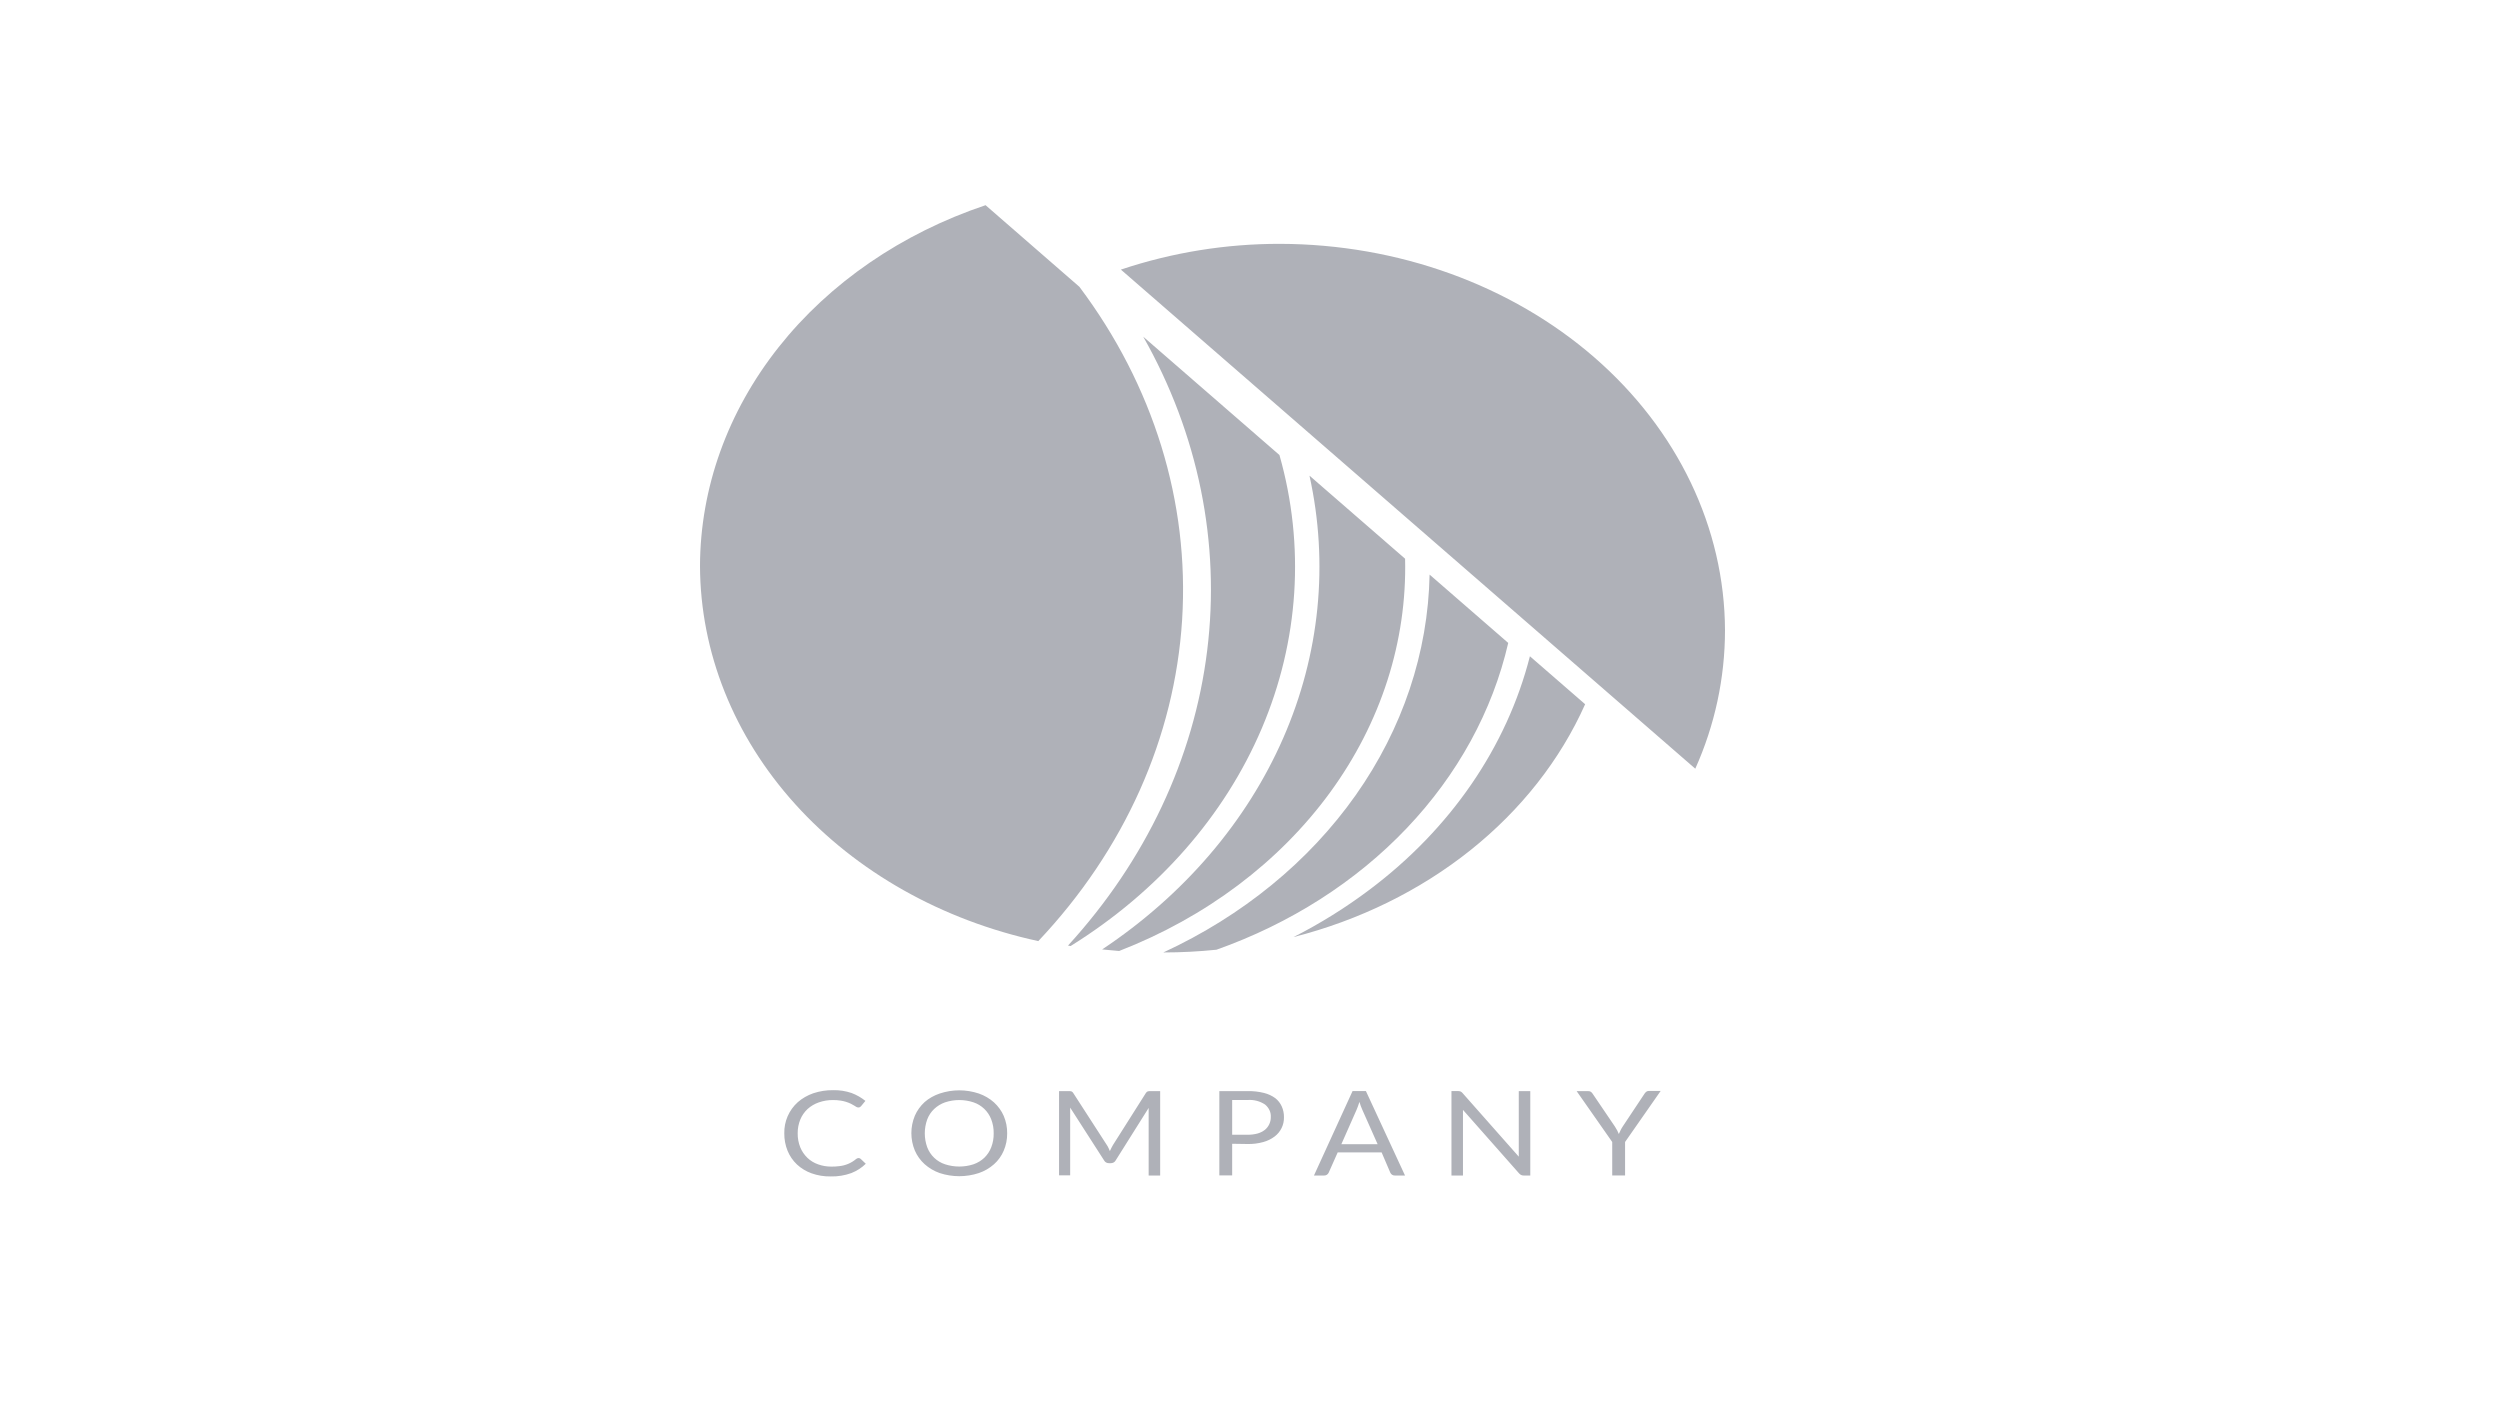
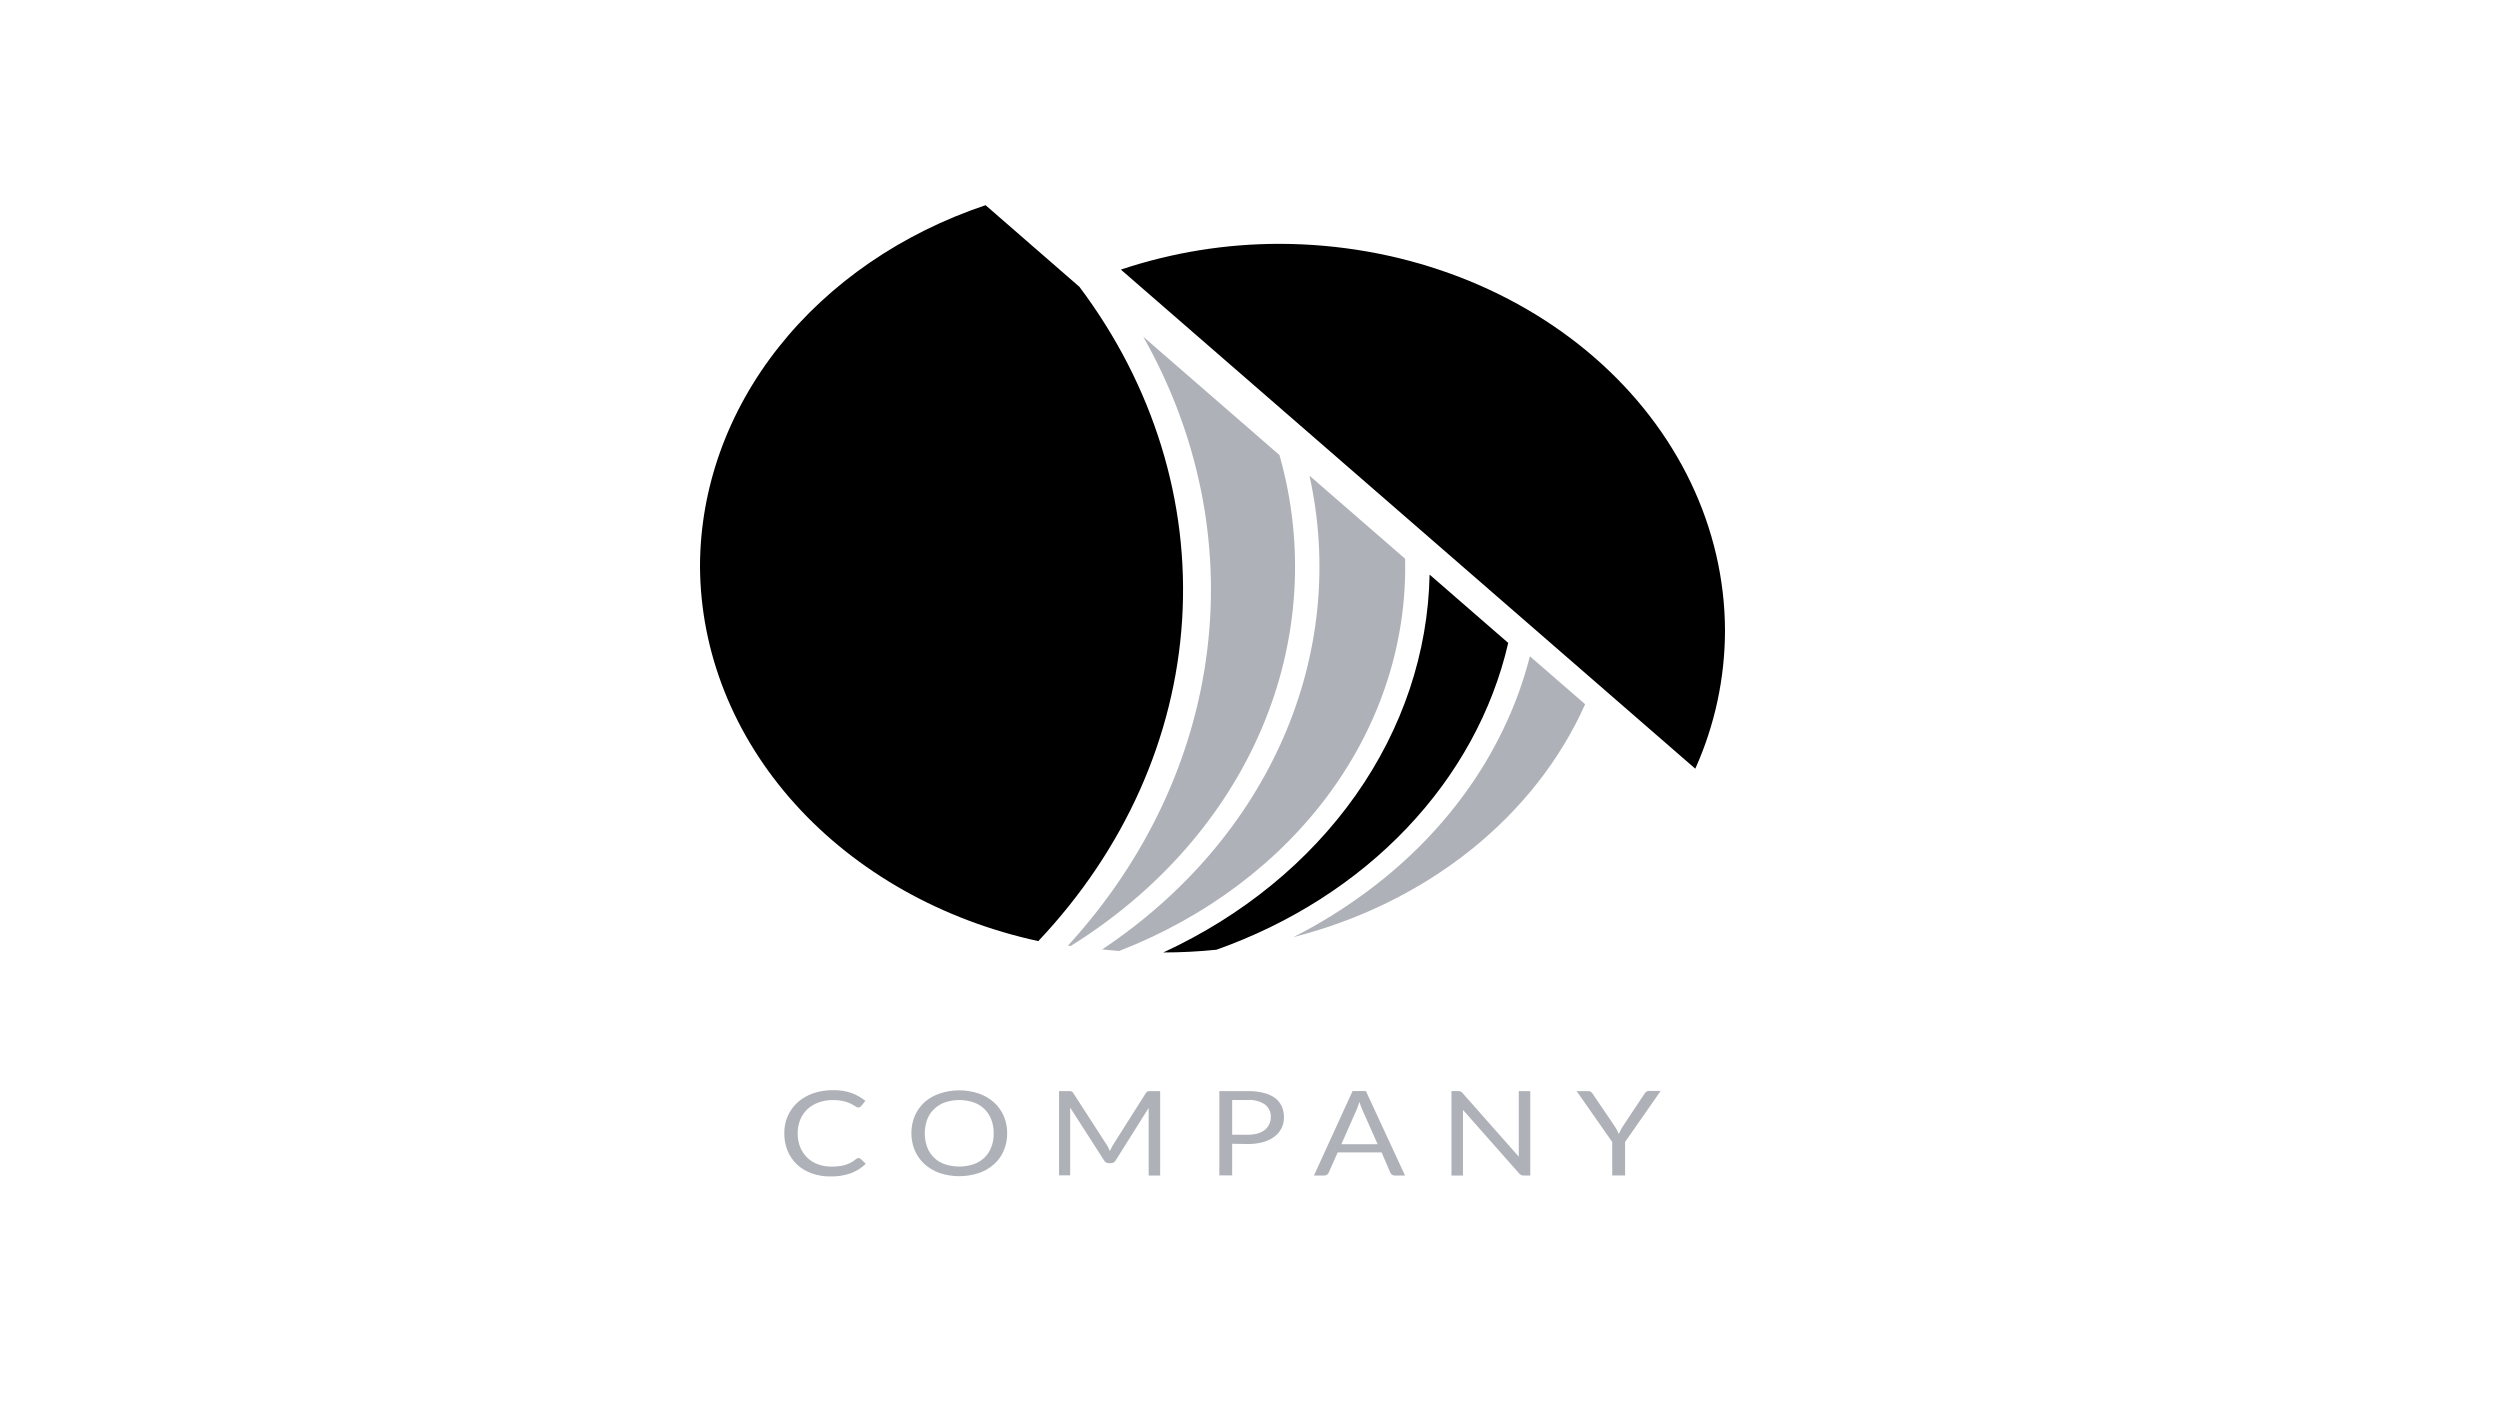
- <svg xmlns="http://www.w3.org/2000/svg" width="106" height="60" fill="none">
+ <svg xmlns="http://www.w3.org/2000/svg" width="106" height="60">
  <path d="M36.406 49.101c.016 0 .032.004.046.01a.121.121 0 01.039.024l.218.208c-.17.169-.379.304-.614.396a2.39 2.39 0 01-.87.142c-.28.005-.558-.04-.817-.133a1.794 1.794 0 01-.617-.374 1.674 1.674 0 01-.397-.578 1.926 1.926 0 01-.14-.742 1.724 1.724 0 01.573-1.322c.186-.163.409-.291.654-.377.269-.09.555-.135.843-.132a2.27 2.27 0 01.782.12c.216.082.414.195.587.335l-.183.222a.178.178 0 01-.046.04.125.125 0 01-.074.017.178.178 0 01-.08-.023l-.097-.06-.137-.076a1.548 1.548 0 00-.43-.132 1.891 1.891 0 00-.325-.024 1.76 1.76 0 00-.605.1 1.39 1.39 0 00-.475.28c-.136.128-.24.28-.308.445a1.5 1.5 0 00-.111.587 1.53 1.53 0 00.111.597c.067.164.17.314.303.443.125.12.28.215.453.275.178.064.368.096.561.095.111.001.223-.005.333-.019a1.316 1.316 0 00.72-.306.171.171 0 01.103-.038zM42.704 48.054a1.81 1.81 0 01-.147.737 1.594 1.594 0 01-.41.572 1.889 1.889 0 01-.645.375 2.655 2.655 0 01-1.658 0 1.91 1.91 0 01-.64-.377 1.678 1.678 0 01-.415-.578 1.922 1.922 0 010-1.475c.093-.216.234-.413.415-.58.182-.159.4-.282.64-.363a2.61 2.61 0 011.658 0c.242.085.461.213.643.376.18.165.32.36.412.571.101.238.151.489.147.742zm-.572 0a1.566 1.566 0 00-.104-.593 1.22 1.22 0 00-.752-.722 1.918 1.918 0 00-1.205 0 1.295 1.295 0 00-.461.28 1.191 1.191 0 00-.295.443 1.737 1.737 0 000 1.184 1.209 1.209 0 00.756.72c.388.127.816.127 1.205 0 .175-.061.332-.156.46-.277.131-.129.23-.28.292-.443.073-.19.108-.391.104-.592zM47.001 48.675l.058.132c.021-.047.04-.09.062-.132a1.23 1.23 0 01.071-.13l1.393-2.201c.028-.038.052-.062.08-.069a.373.373 0 01.114-.012h.412v3.58h-.488V47.21 47.1a.938.938 0 010-.124L47.3 49.208a.203.203 0 01-.082.081.246.246 0 01-.12.03h-.079a.243.243 0 01-.12-.03.2.2 0 01-.081-.081l-1.443-2.246V49.835h-.471v-3.572h.411a.373.373 0 01.115.012c.034.015.06.039.076.069l1.423 2.203a.76.76 0 01.071.128zM52.244 48.497v1.34H51.7v-3.574h1.216c.23-.004.458.023.679.078.176.044.34.12.48.223a.922.922 0 01.272.35c.065.146.096.302.093.458a.993.993 0 01-.395.815c-.14.107-.305.188-.483.236a2.3 2.3 0 01-.657.083l-.66-.01zm0-.384h.66c.143.002.286-.017.423-.054a.924.924 0 00.305-.154.686.686 0 00.25-.538.605.605 0 00-.054-.291.69.69 0 00-.19-.244 1.172 1.172 0 00-.734-.192h-.66v1.473zM59.573 49.842h-.43a.205.205 0 01-.12-.033.222.222 0 01-.072-.083l-.37-.864h-1.863l-.384.864a.205.205 0 01-.19.116h-.432l1.636-3.58h.567l1.658 3.58zm-2.7-1.329h1.538l-.648-1.457c-.05-.11-.09-.222-.123-.336l-.063.187c-.019.057-.04.11-.06.152l-.643 1.454zM61.929 46.28c.032.015.06.037.081.063l2.386 2.699v-.126-2.653h.488v3.58h-.272a.265.265 0 01-.112-.022.299.299 0 01-.088-.066l-2.382-2.696a.974.974 0 010 .123v2.66h-.488v-3.58h.289c.033 0 .067.006.098.017zM68.903 48.419v1.421h-.545V48.42l-1.508-2.156h.488a.197.197 0 01.117.03c.03.024.055.051.074.081l.943 1.391c.038.06.071.114.098.166.028.052.05.102.069.151l.07-.154c.027-.056.058-.11.093-.163l.93-1.4a.376.376 0 01.07-.076.182.182 0 01.118-.035h.493l-1.51 2.165zM46.731 40.256c.237.026.477.047.72.066 3.679-1.43 6.791-3.77 8.948-6.728 2.156-2.958 3.261-6.403 3.177-9.904l-4.054-3.522c.824 3.727.438 7.58-1.114 11.128-1.553 3.548-4.21 6.65-7.677 8.96z" fill="#AFB1B8" />
  <path d="M45.284 40.092l.109.02c3.704-2.303 6.527-5.517 8.106-9.228 1.579-3.711 1.84-7.749.75-11.59l-5.775-5.017c2.335 4.124 3.276 8.74 2.71 13.31-.564 4.57-2.61 8.906-5.9 12.505zM64.868 27.826c-.981 3.847-3.364 7.316-6.794 9.893a21.629 21.629 0 01-3.229 2.013c2.794-.713 5.361-1.974 7.505-3.686s3.807-3.829 4.86-6.187l-2.342-2.033z" fill="#AFB1B8" />
-   <path d="M63.949 27.26l-3.334-2.897c-.064 3.303-1.145 6.531-3.13 9.348-1.986 2.818-4.804 5.122-8.16 6.673h.016c.748 0 1.495-.04 2.238-.116 3.137-1.113 5.909-2.883 8.067-5.153 2.159-2.27 3.637-4.968 4.303-7.855zM45.766 12.16L41.788 8.7c-3.556 1.194-6.614 3.293-8.775 6.022-2.16 2.73-3.322 5.961-3.333 9.274.013 3.66 1.431 7.212 4.03 10.093 2.597 2.88 6.227 4.927 10.314 5.814 3.648-3.862 5.785-8.634 6.098-13.623.313-4.99-1.213-9.935-4.356-14.12zM73.14 26.727c-.014-4.342-2.006-8.503-5.54-11.574-3.534-3.07-8.324-4.801-13.322-4.814a21.18 21.18 0 00-6.753 1.092L71.88 32.593a14.352 14.352 0 001.26-5.866z" fill="#AFB1B8" />
+   <path d="M63.949 27.26l-3.334-2.897c-.064 3.303-1.145 6.531-3.13 9.348-1.986 2.818-4.804 5.122-8.16 6.673h.016c.748 0 1.495-.04 2.238-.116 3.137-1.113 5.909-2.883 8.067-5.153 2.159-2.27 3.637-4.968 4.303-7.855zM45.766 12.16L41.788 8.7c-3.556 1.194-6.614 3.293-8.775 6.022-2.16 2.73-3.322 5.961-3.333 9.274.013 3.66 1.431 7.212 4.03 10.093 2.597 2.88 6.227 4.927 10.314 5.814 3.648-3.862 5.785-8.634 6.098-13.623.313-4.99-1.213-9.935-4.356-14.12zM73.14 26.727c-.014-4.342-2.006-8.503-5.54-11.574-3.534-3.07-8.324-4.801-13.322-4.814a21.18 21.18 0 00-6.753 1.092L71.88 32.593a14.352 14.352 0 001.26-5.866z" />
</svg>
